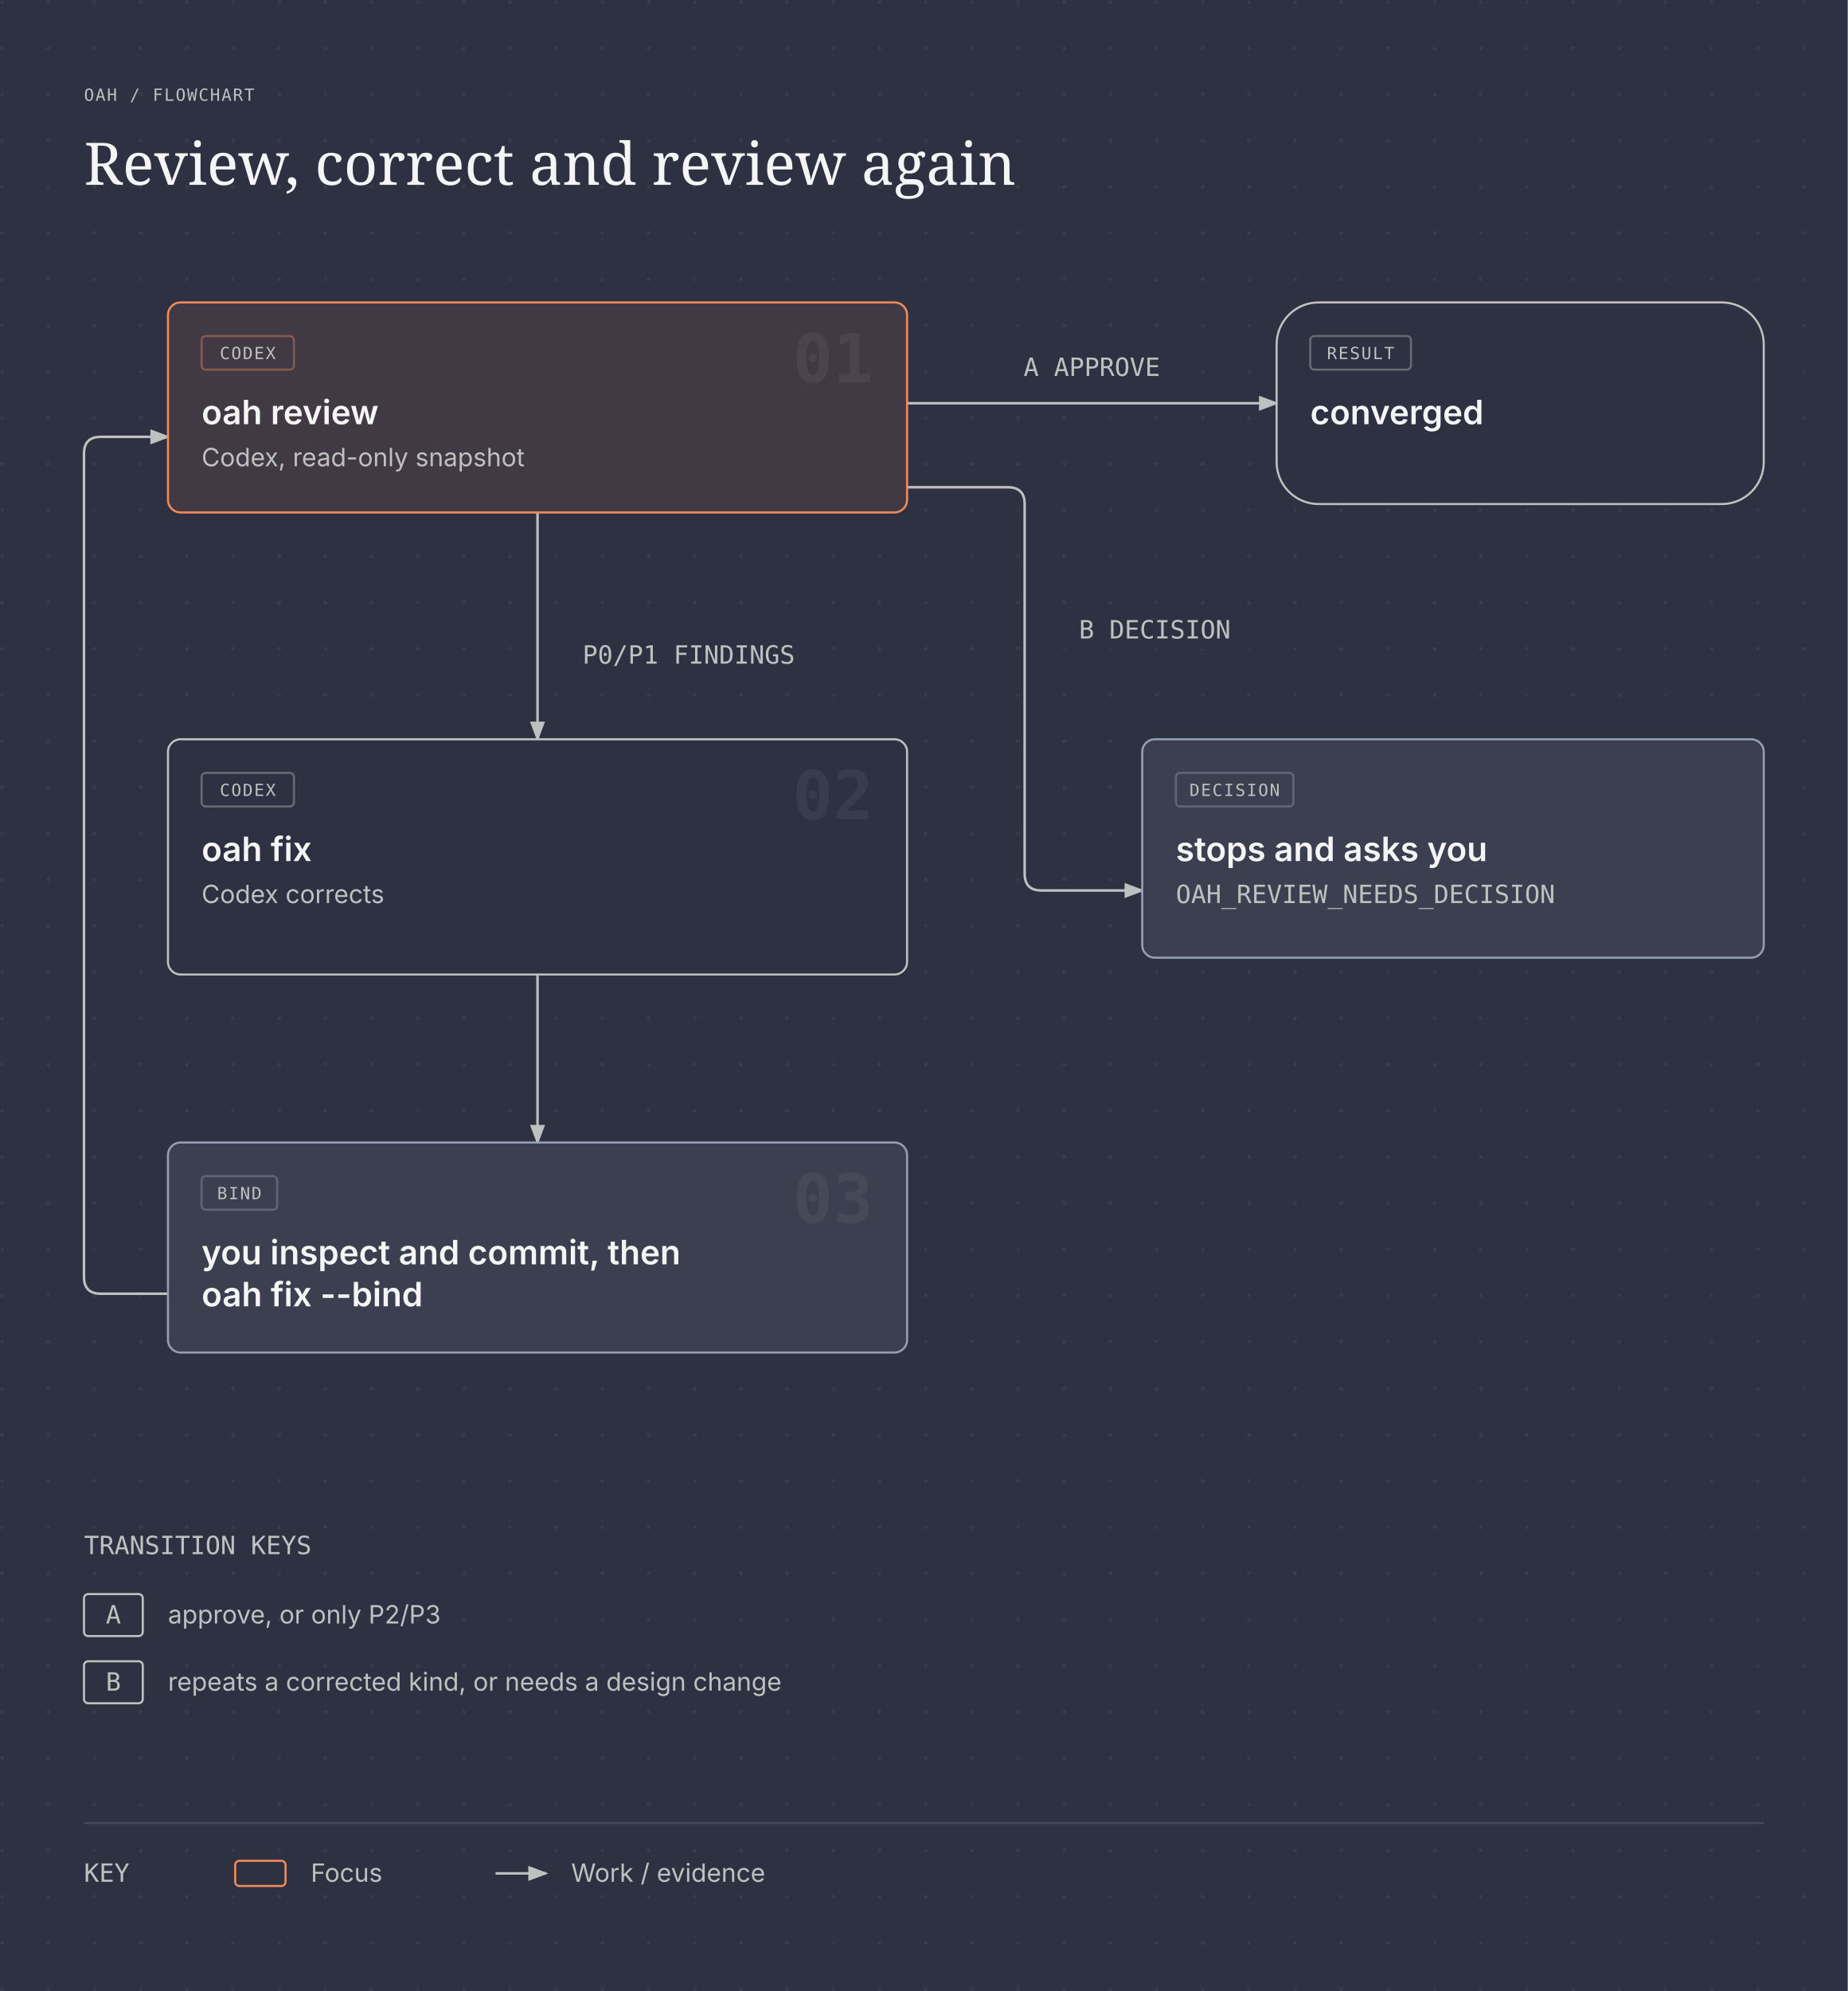
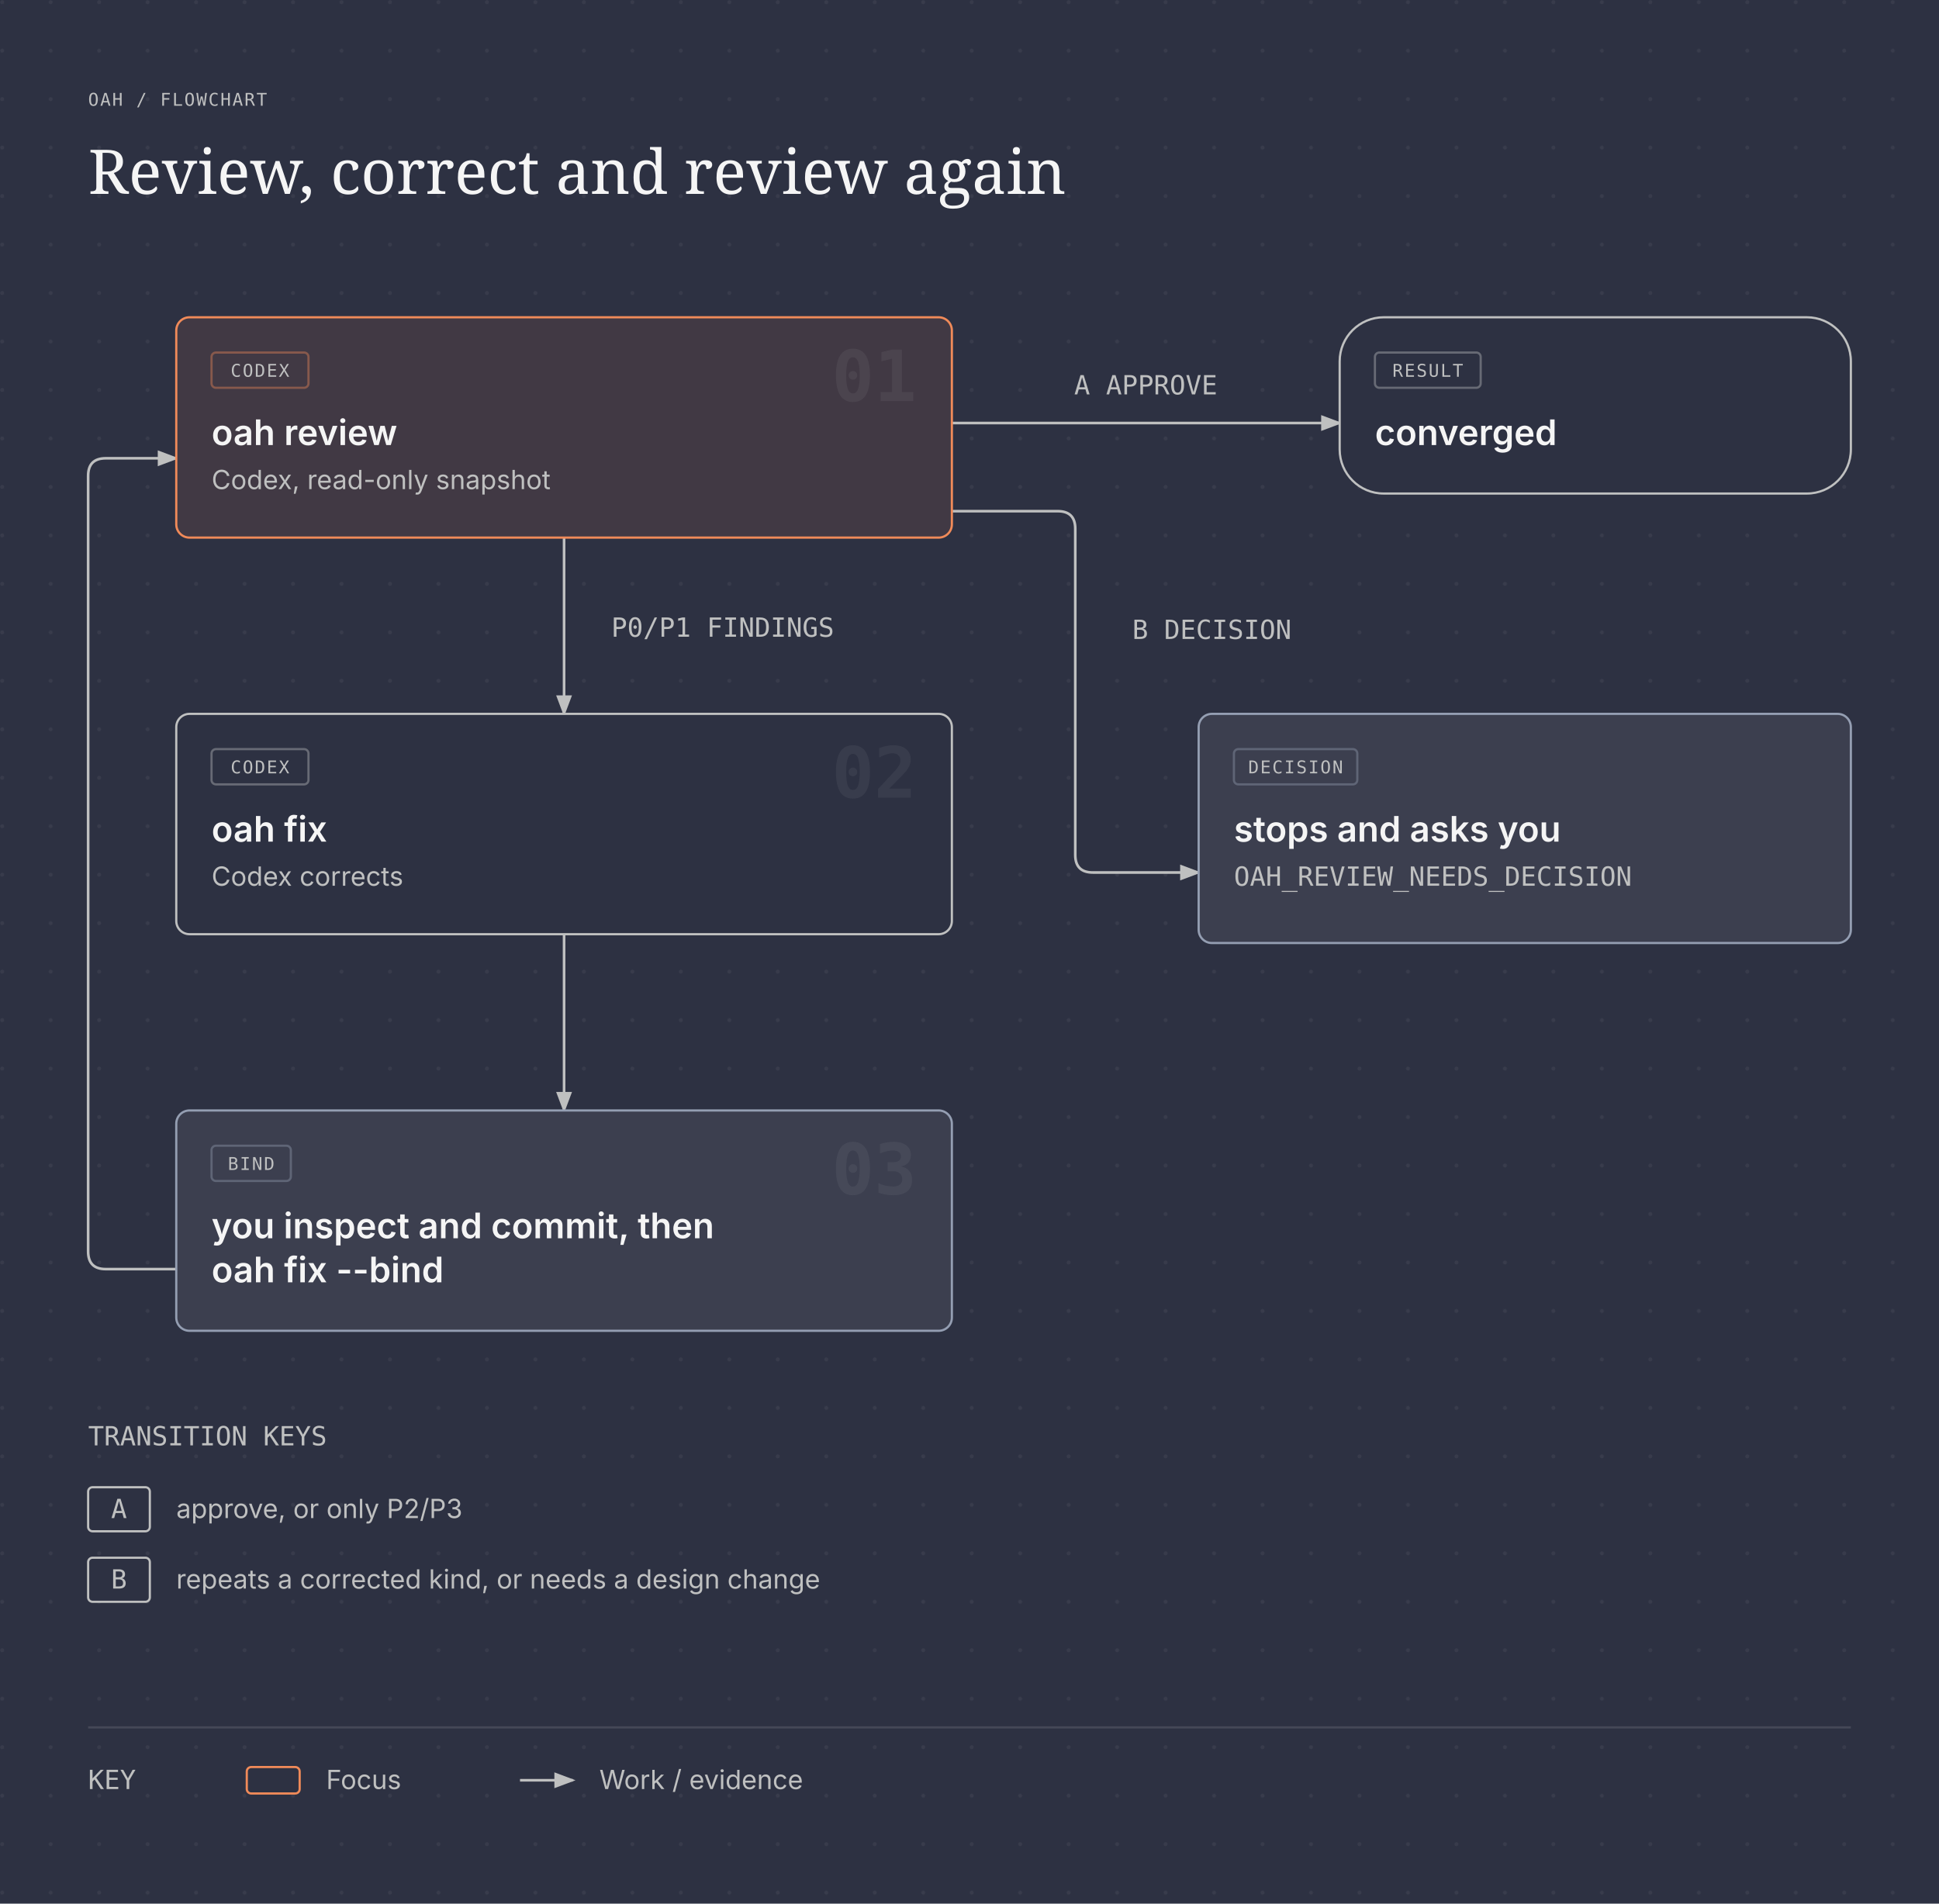
- <svg xmlns="http://www.w3.org/2000/svg" viewBox="0 0 880 948" role="img" aria-labelledby="concepts-review-dark-title concepts-review-dark-desc" data-diagram-type="Flowchart" data-size="fit" id="concepts-review-dark-root">
+ <svg xmlns="http://www.w3.org/2000/svg" viewBox="0 0 880 864" role="img" aria-labelledby="concepts-review-dark-title concepts-review-dark-desc" data-diagram-type="Flowchart" data-size="fit" id="concepts-review-dark-root">
  <defs>
    <style>#concepts-review-dark-root { font-family: "Geist", system-ui, -apple-system, "Segoe UI", sans-serif; color: #f5f5f5; }
      #concepts-review-dark-root .diagram-container { width: 100%; overflow-x: auto; }
      #concepts-review-dark-root text { font-family: "Geist", system-ui, -apple-system, "Segoe UI", sans-serif; fill: #f5f5f5; }
      #concepts-review-dark-root .title { font-family: "Instrument Serif", Georgia, serif; font-size: 28px; font-weight: 400; }
      #concepts-review-dark-root .node { font-size: 16px; font-weight: 600; }
      #concepts-review-dark-root .sub { font-family: "Geist", system-ui, -apple-system, "Segoe UI", sans-serif; font-size: 12px; font-weight: 400; fill: #bfc0c0; }
      #concepts-review-dark-root .technical { font-family: "Geist Mono", ui-monospace, "SFMono-Regular", Consolas, monospace; }
      #concepts-review-dark-root .label { font-size: 12px; font-family: "Geist Mono", ui-monospace, "SFMono-Regular", Consolas, monospace; font-weight: 400; fill: #bfc0c0; }
      #concepts-review-dark-root .prose { font-size: 12px; font-weight: 400; fill: #bfc0c0; }
      #concepts-review-dark-root .zone-label { font-size: 12px; font-family: "Geist Mono", ui-monospace, "SFMono-Regular", Consolas, monospace; font-weight: 500; fill: #bfc0c0; }
      #concepts-review-dark-root .arrow-label { font-size: 12px; font-family: "Geist Mono", ui-monospace, "SFMono-Regular", Consolas, monospace; font-weight: 400; fill: #bfc0c0; }
      #concepts-review-dark-root .tag { font-family: "Geist Mono", ui-monospace, "SFMono-Regular", Consolas, monospace; font-size: 8px; font-weight: 500; letter-spacing: .08em; fill: #bfc0c0; }
      #concepts-review-dark-root .ghost { font-family: "Geist Mono", ui-monospace, "SFMono-Regular", Consolas, monospace; font-size: 32px; font-weight: 600; fill: #f5f5f5; opacity: .06; }
      @media print {
#concepts-review-dark-root .diagram-container { overflow-x: visible; }
}</style>
    <pattern id="concepts-review-dark-dots" width="22" height="22" patternUnits="userSpaceOnUse">
      <circle cx="1" cy="1" r="0.9" fill="#f5f5f5" fill-opacity=".10" />
    </pattern>
    <marker id="concepts-review-dark-arrow" markerWidth="8" markerHeight="6" refX="7" refY="3" orient="auto">
      <polygon points="0 0, 8 3, 0 6" fill="#bfc0c0" />
    </marker>
    <marker id="concepts-review-dark-arrow-accent" markerWidth="8" markerHeight="6" refX="7" refY="3" orient="auto">
      <polygon points="0 0, 8 3, 0 6" fill="#f08a59" />
    </marker>
    <marker id="concepts-review-dark-arrow-link" markerWidth="8" markerHeight="6" refX="7" refY="3" orient="auto">
      <polygon points="0 0, 8 3, 0 6" fill="#739fdf" />
    </marker>
  </defs>
-   <rect width="880" height="948" fill="#2d3142" />
-   <rect width="880" height="948" fill="url(#concepts-review-dark-dots)" opacity=".55" />
+   <rect width="880" height="864" fill="#2d3142" />
+   <rect width="880" height="864" fill="url(#concepts-review-dark-dots)" opacity=".55" />
  <text x="40" y="48" class="tag" text-anchor="start">OAH / FLOWCHART</text>
  <text x="40" y="88" class="title" text-anchor="start">Review, correct and review again</text>
  <path d="M 432,192 L 608,192" data-edge-id="e1" data-from="R" data-to="V" data-label="approve, or only P2/P3" fill="none" stroke="#bfc0c0" stroke-width="1.2" marker-end="url(#concepts-review-dark-arrow)" />
-   <path d="M 256,244 L 256,352" data-edge-id="e2" data-from="R" data-to="F" data-label="P0/P1 findings" fill="none" stroke="#bfc0c0" stroke-width="1.2" marker-end="url(#concepts-review-dark-arrow)" />
-   <path d="M 256,464 L 256,544" data-edge-id="e3" data-from="F" data-to="B" data-label="" fill="none" stroke="#bfc0c0" stroke-width="1.2" marker-end="url(#concepts-review-dark-arrow)" />
-   <path d="M 80,616 L 48,616 Q 40,616 40,608 L 40,216 Q 40,208 48,208 L 80,208" data-edge-id="e4" data-from="B" data-to="R" data-label="" fill="none" stroke="#bfc0c0" stroke-width="1.2" marker-end="url(#concepts-review-dark-arrow)" />
-   <path d="M 432,232 L 480,232 Q 488,232 488,240 L 488,416 Q 488,424 496,424 L 544,424" data-edge-id="e5" data-from="R" data-to="D" data-label="repeats a corrected kind, or needs a design change" fill="none" stroke="#bfc0c0" stroke-width="1.2" marker-end="url(#concepts-review-dark-arrow)" />
+   <path d="M 256,244 L 256,324" data-edge-id="e2" data-from="R" data-to="F" data-label="P0/P1 findings" fill="none" stroke="#bfc0c0" stroke-width="1.2" marker-end="url(#concepts-review-dark-arrow)" />
+   <path d="M 256,424 L 256,504" data-edge-id="e3" data-from="F" data-to="B" data-label="" fill="none" stroke="#bfc0c0" stroke-width="1.2" marker-end="url(#concepts-review-dark-arrow)" />
+   <path d="M 80,576 L 48,576 Q 40,576 40,568 L 40,216 Q 40,208 48,208 L 80,208" data-edge-id="e4" data-from="B" data-to="R" data-label="" fill="none" stroke="#bfc0c0" stroke-width="1.2" marker-end="url(#concepts-review-dark-arrow)" />
+   <path d="M 432,232 L 480,232 Q 488,232 488,240 L 488,388 Q 488,396 496,396 L 544,396" data-edge-id="e5" data-from="R" data-to="D" data-label="repeats a corrected kind, or needs a design change" fill="none" stroke="#bfc0c0" stroke-width="1.2" marker-end="url(#concepts-review-dark-arrow)" />
  <rect x="468" y="164" width="104" height="20" rx="2" fill="#2d3142" />
  <text x="520" y="179" class="arrow-label" text-anchor="middle">A APPROVE</text>
-   <rect x="264" y="301" width="128" height="20" rx="2" fill="#2d3142" />
-   <text x="328" y="316" class="arrow-label" text-anchor="middle">P0/P1 FINDINGS</text>
-   <rect x="496" y="289" width="108" height="20" rx="2" fill="#2d3142" />
-   <text x="550" y="304" class="arrow-label" text-anchor="middle">B DECISION</text>
+   <rect x="264" y="274" width="128" height="20" rx="2" fill="#2d3142" />
+   <text x="328" y="289" class="arrow-label" text-anchor="middle">P0/P1 FINDINGS</text>
+   <rect x="496" y="275" width="108" height="20" rx="2" fill="#2d3142" />
+   <text x="550" y="290" class="arrow-label" text-anchor="middle">B DECISION</text>
  <g data-node-id="R" data-source-label="oah review Codex, read-only snapshot">
    <rect x="80" y="144" width="352" height="100" rx="6" fill="#2d3142" />
    <rect x="80" y="144" width="352" height="100" rx="6" fill="#f08a59" stroke="#f08a59" stroke-width="1" fill-opacity=".10" />
    <g aria-hidden="true">
      <rect x="96" y="160" width="44" height="16" rx="2" fill="none" stroke="#f08a59" stroke-width="1" stroke-opacity=".4" />
      <text x="118" y="171" class="tag" text-anchor="middle">CODEX</text>
      <text x="416" y="182" class="ghost" text-anchor="end">01</text>
    </g>
    <text x="96" y="202" class="node" text-anchor="start">oah review</text>
    <text x="96" y="222" class="sub" text-anchor="start">Codex, read-only snapshot</text>
  </g>
  <g data-node-id="F" data-source-label="oah fix Codex corrects">
-     <rect x="80" y="352" width="352" height="112" rx="6" fill="#2d3142" />
-     <rect x="80" y="352" width="352" height="112" rx="6" fill="#2d3142" stroke="#bfc0c0" stroke-width="1" />
+     <rect x="80" y="324" width="352" height="100" rx="6" fill="#2d3142" />
+     <rect x="80" y="324" width="352" height="100" rx="6" fill="#2d3142" stroke="#bfc0c0" stroke-width="1" />
    <g aria-hidden="true">
-       <rect x="96" y="368" width="44" height="16" rx="2" fill="none" stroke="#bfc0c0" stroke-width="1" stroke-opacity=".4" />
-       <text x="118" y="379" class="tag" text-anchor="middle">CODEX</text>
-       <text x="416" y="390" class="ghost" text-anchor="end">02</text>
+       <rect x="96" y="340" width="44" height="16" rx="2" fill="none" stroke="#bfc0c0" stroke-width="1" stroke-opacity=".4" />
+       <text x="118" y="351" class="tag" text-anchor="middle">CODEX</text>
+       <text x="416" y="362" class="ghost" text-anchor="end">02</text>
    </g>
-     <text x="96" y="410" class="node" text-anchor="start">oah fix</text>
-     <text x="96" y="430" class="sub" text-anchor="start">Codex corrects</text>
+     <text x="96" y="382" class="node" text-anchor="start">oah fix</text>
+     <text x="96" y="402" class="sub" text-anchor="start">Codex corrects</text>
  </g>
  <g data-node-id="B" data-source-label="you inspect and commit, then oah fix --bind">
-     <rect x="80" y="544" width="352" height="100" rx="6" fill="#2d3142" />
-     <rect x="80" y="544" width="352" height="100" rx="6" fill="#bfc0c0" stroke="#949eb2" stroke-width="1" fill-opacity=".10" />
+     <rect x="80" y="504" width="352" height="100" rx="6" fill="#2d3142" />
+     <rect x="80" y="504" width="352" height="100" rx="6" fill="#bfc0c0" stroke="#949eb2" stroke-width="1" fill-opacity=".10" />
    <g aria-hidden="true">
-       <rect x="96" y="560" width="36" height="16" rx="2" fill="none" stroke="#949eb2" stroke-width="1" stroke-opacity=".4" />
-       <text x="114" y="571" class="tag" text-anchor="middle">BIND</text>
-       <text x="416" y="582" class="ghost" text-anchor="end">03</text>
+       <rect x="96" y="520" width="36" height="16" rx="2" fill="none" stroke="#949eb2" stroke-width="1" stroke-opacity=".4" />
+       <text x="114" y="531" class="tag" text-anchor="middle">BIND</text>
+       <text x="416" y="542" class="ghost" text-anchor="end">03</text>
    </g>
-     <text x="96" y="602" class="node" text-anchor="start">you inspect and commit, then</text>
-     <text x="96" y="622" class="node" text-anchor="start">oah fix --bind</text>
+     <text x="96" y="562" class="node" text-anchor="start">you inspect and commit, then</text>
+     <text x="96" y="582" class="node" text-anchor="start">oah fix --bind</text>
  </g>
  <g data-node-id="V" data-source-label="converged">
-     <rect x="608" y="144" width="232" height="96" rx="20" fill="#2d3142" />
-     <rect x="608" y="144" width="232" height="96" rx="20" fill="#2d3142" stroke="#bfc0c0" stroke-width="1" />
+     <rect x="608" y="144" width="232" height="80" rx="20" fill="#2d3142" />
+     <rect x="608" y="144" width="232" height="80" rx="20" fill="#2d3142" stroke="#bfc0c0" stroke-width="1" />
    <g aria-hidden="true">
      <rect x="624" y="160" width="48" height="16" rx="2" fill="none" stroke="#bfc0c0" stroke-width="1" stroke-opacity=".4" />
      <text x="648" y="171" class="tag" text-anchor="middle">RESULT</text>
    </g>
    <text x="624" y="202" class="node" text-anchor="start">converged</text>
  </g>
  <g data-node-id="D" data-source-label="stops and asks you OAH_REVIEW_NEEDS_DECISION">
-     <rect x="544" y="352" width="296" height="104" rx="6" fill="#2d3142" />
-     <rect x="544" y="352" width="296" height="104" rx="6" fill="#bfc0c0" stroke="#949eb2" stroke-width="1" fill-opacity=".10" />
+     <rect x="544" y="324" width="296" height="104" rx="6" fill="#2d3142" />
+     <rect x="544" y="324" width="296" height="104" rx="6" fill="#bfc0c0" stroke="#949eb2" stroke-width="1" fill-opacity=".10" />
    <g aria-hidden="true">
-       <rect x="560" y="368" width="56" height="16" rx="2" fill="none" stroke="#949eb2" stroke-width="1" stroke-opacity=".4" />
-       <text x="588" y="379" class="tag" text-anchor="middle">DECISION</text>
+       <rect x="560" y="340" width="56" height="16" rx="2" fill="none" stroke="#949eb2" stroke-width="1" stroke-opacity=".4" />
+       <text x="588" y="351" class="tag" text-anchor="middle">DECISION</text>
    </g>
-     <text x="560" y="410" class="node" text-anchor="start">stops and asks you</text>
-     <text x="560" y="430" class="sub technical" text-anchor="start">OAH_REVIEW_NEEDS_DECISION</text>
+     <text x="560" y="382" class="node" text-anchor="start">stops and asks you</text>
+     <text x="560" y="402" class="sub technical" text-anchor="start">OAH_REVIEW_NEEDS_DECISION</text>
  </g>
-   <text x="40" y="740" class="zone-label" text-anchor="start">TRANSITION KEYS</text>
-   <rect x="40" y="759" width="28" height="20" rx="2" fill="#2d3142" stroke="#bfc0c0" stroke-width="1" />
-   <text x="54" y="773" class="label" text-anchor="middle">A</text>
-   <text x="80" y="773" class="prose" text-anchor="start">approve, or only P2/P3</text>
-   <rect x="40" y="791" width="28" height="20" rx="2" fill="#2d3142" stroke="#bfc0c0" stroke-width="1" />
-   <text x="54" y="805" class="label" text-anchor="middle">B</text>
-   <text x="80" y="805" class="prose" text-anchor="start">repeats a corrected kind, or needs a design change</text>
-   <line x1="40" y1="868" x2="840" y2="868" stroke="#f5f5f5" stroke-opacity=".12" />
-   <text x="40" y="896" class="zone-label" text-anchor="start">KEY</text>
-   <rect x="112" y="886" width="24" height="12" rx="2" fill="none" stroke="#f08a59" stroke-width="1" />
-   <text x="148" y="896" class="prose" text-anchor="start">Focus</text>
-   <path d="M 236,892 h 24" fill="none" stroke="#bfc0c0" stroke-width="1.2" marker-end="url(#concepts-review-dark-arrow)" />
-   <text x="272" y="896" class="prose" text-anchor="start">Work / evidence</text>
+   <text x="40" y="656" class="zone-label" text-anchor="start">TRANSITION KEYS</text>
+   <rect x="40" y="675" width="28" height="20" rx="2" fill="#2d3142" stroke="#bfc0c0" stroke-width="1" />
+   <text x="54" y="689" class="label" text-anchor="middle">A</text>
+   <text x="80" y="689" class="prose" text-anchor="start">approve, or only P2/P3</text>
+   <rect x="40" y="707" width="28" height="20" rx="2" fill="#2d3142" stroke="#bfc0c0" stroke-width="1" />
+   <text x="54" y="721" class="label" text-anchor="middle">B</text>
+   <text x="80" y="721" class="prose" text-anchor="start">repeats a corrected kind, or needs a design change</text>
+   <line x1="40" y1="784" x2="840" y2="784" stroke="#f5f5f5" stroke-opacity=".12" />
+   <text x="40" y="812" class="zone-label" text-anchor="start">KEY</text>
+   <rect x="112" y="802" width="24" height="12" rx="2" fill="none" stroke="#f08a59" stroke-width="1" />
+   <text x="148" y="812" class="prose" text-anchor="start">Focus</text>
+   <path d="M 236,808 h 24" fill="none" stroke="#bfc0c0" stroke-width="1.2" marker-end="url(#concepts-review-dark-arrow)" />
+   <text x="272" y="812" class="prose" text-anchor="start">Work / evidence</text>
</svg>
